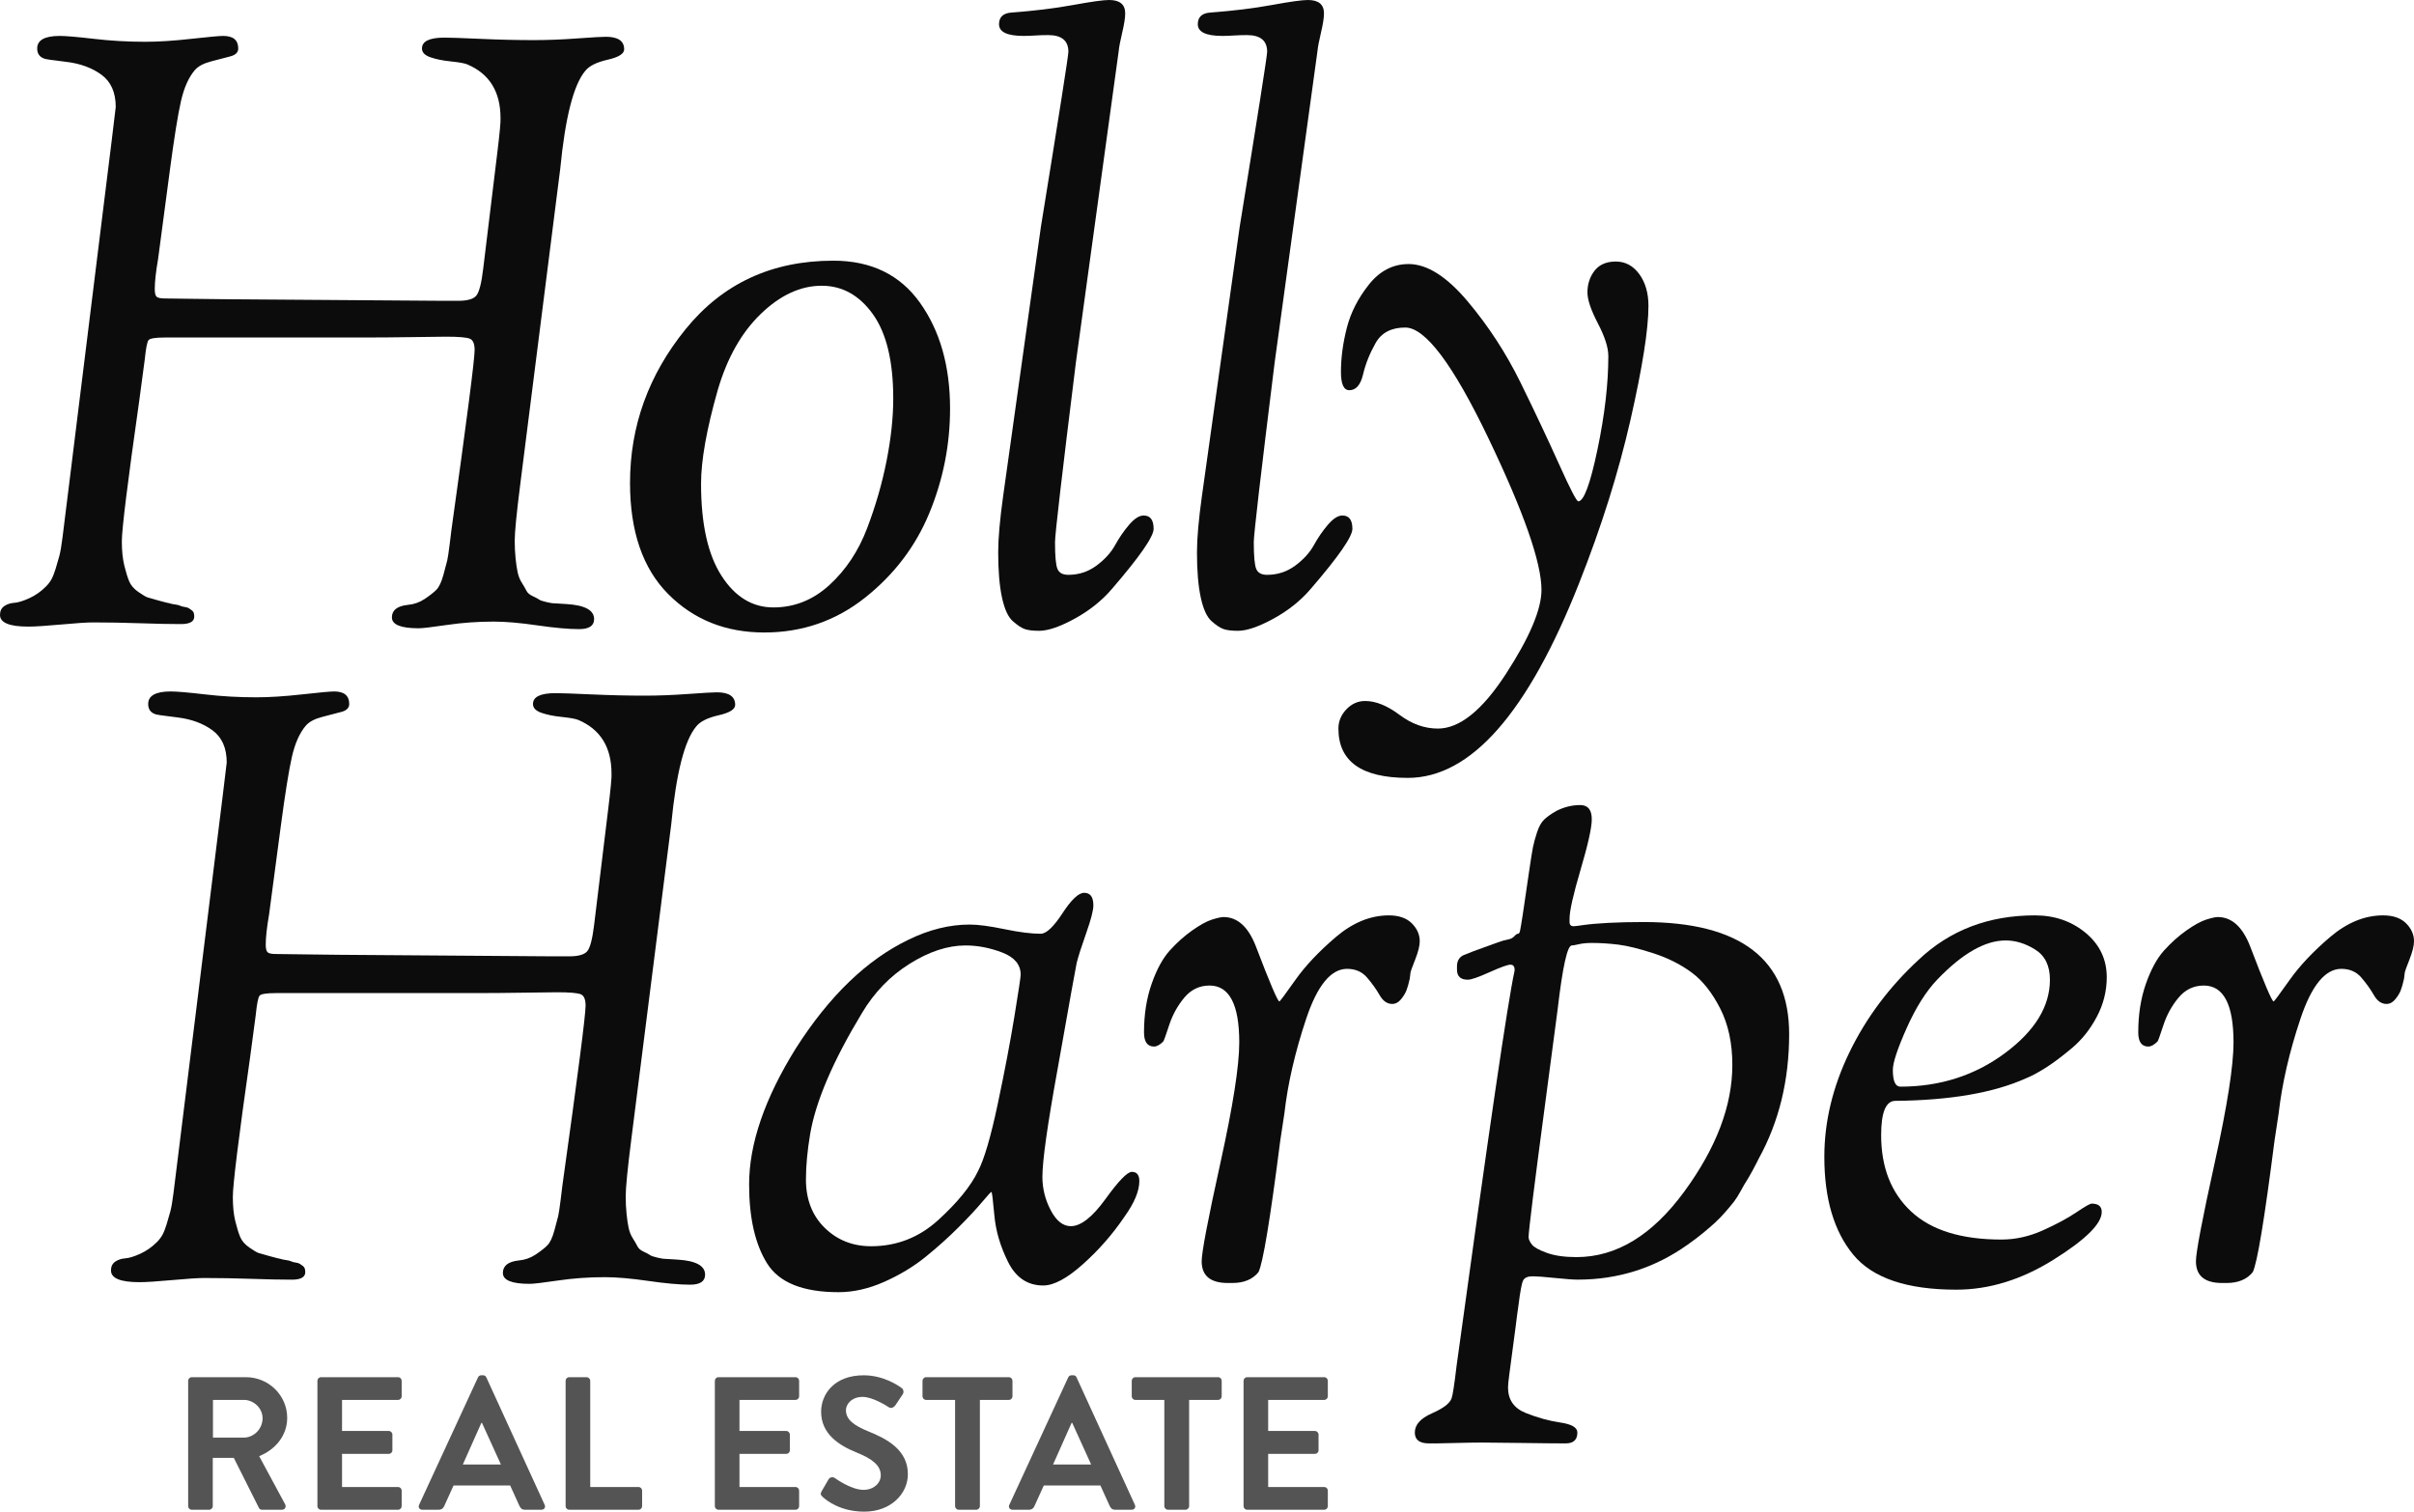
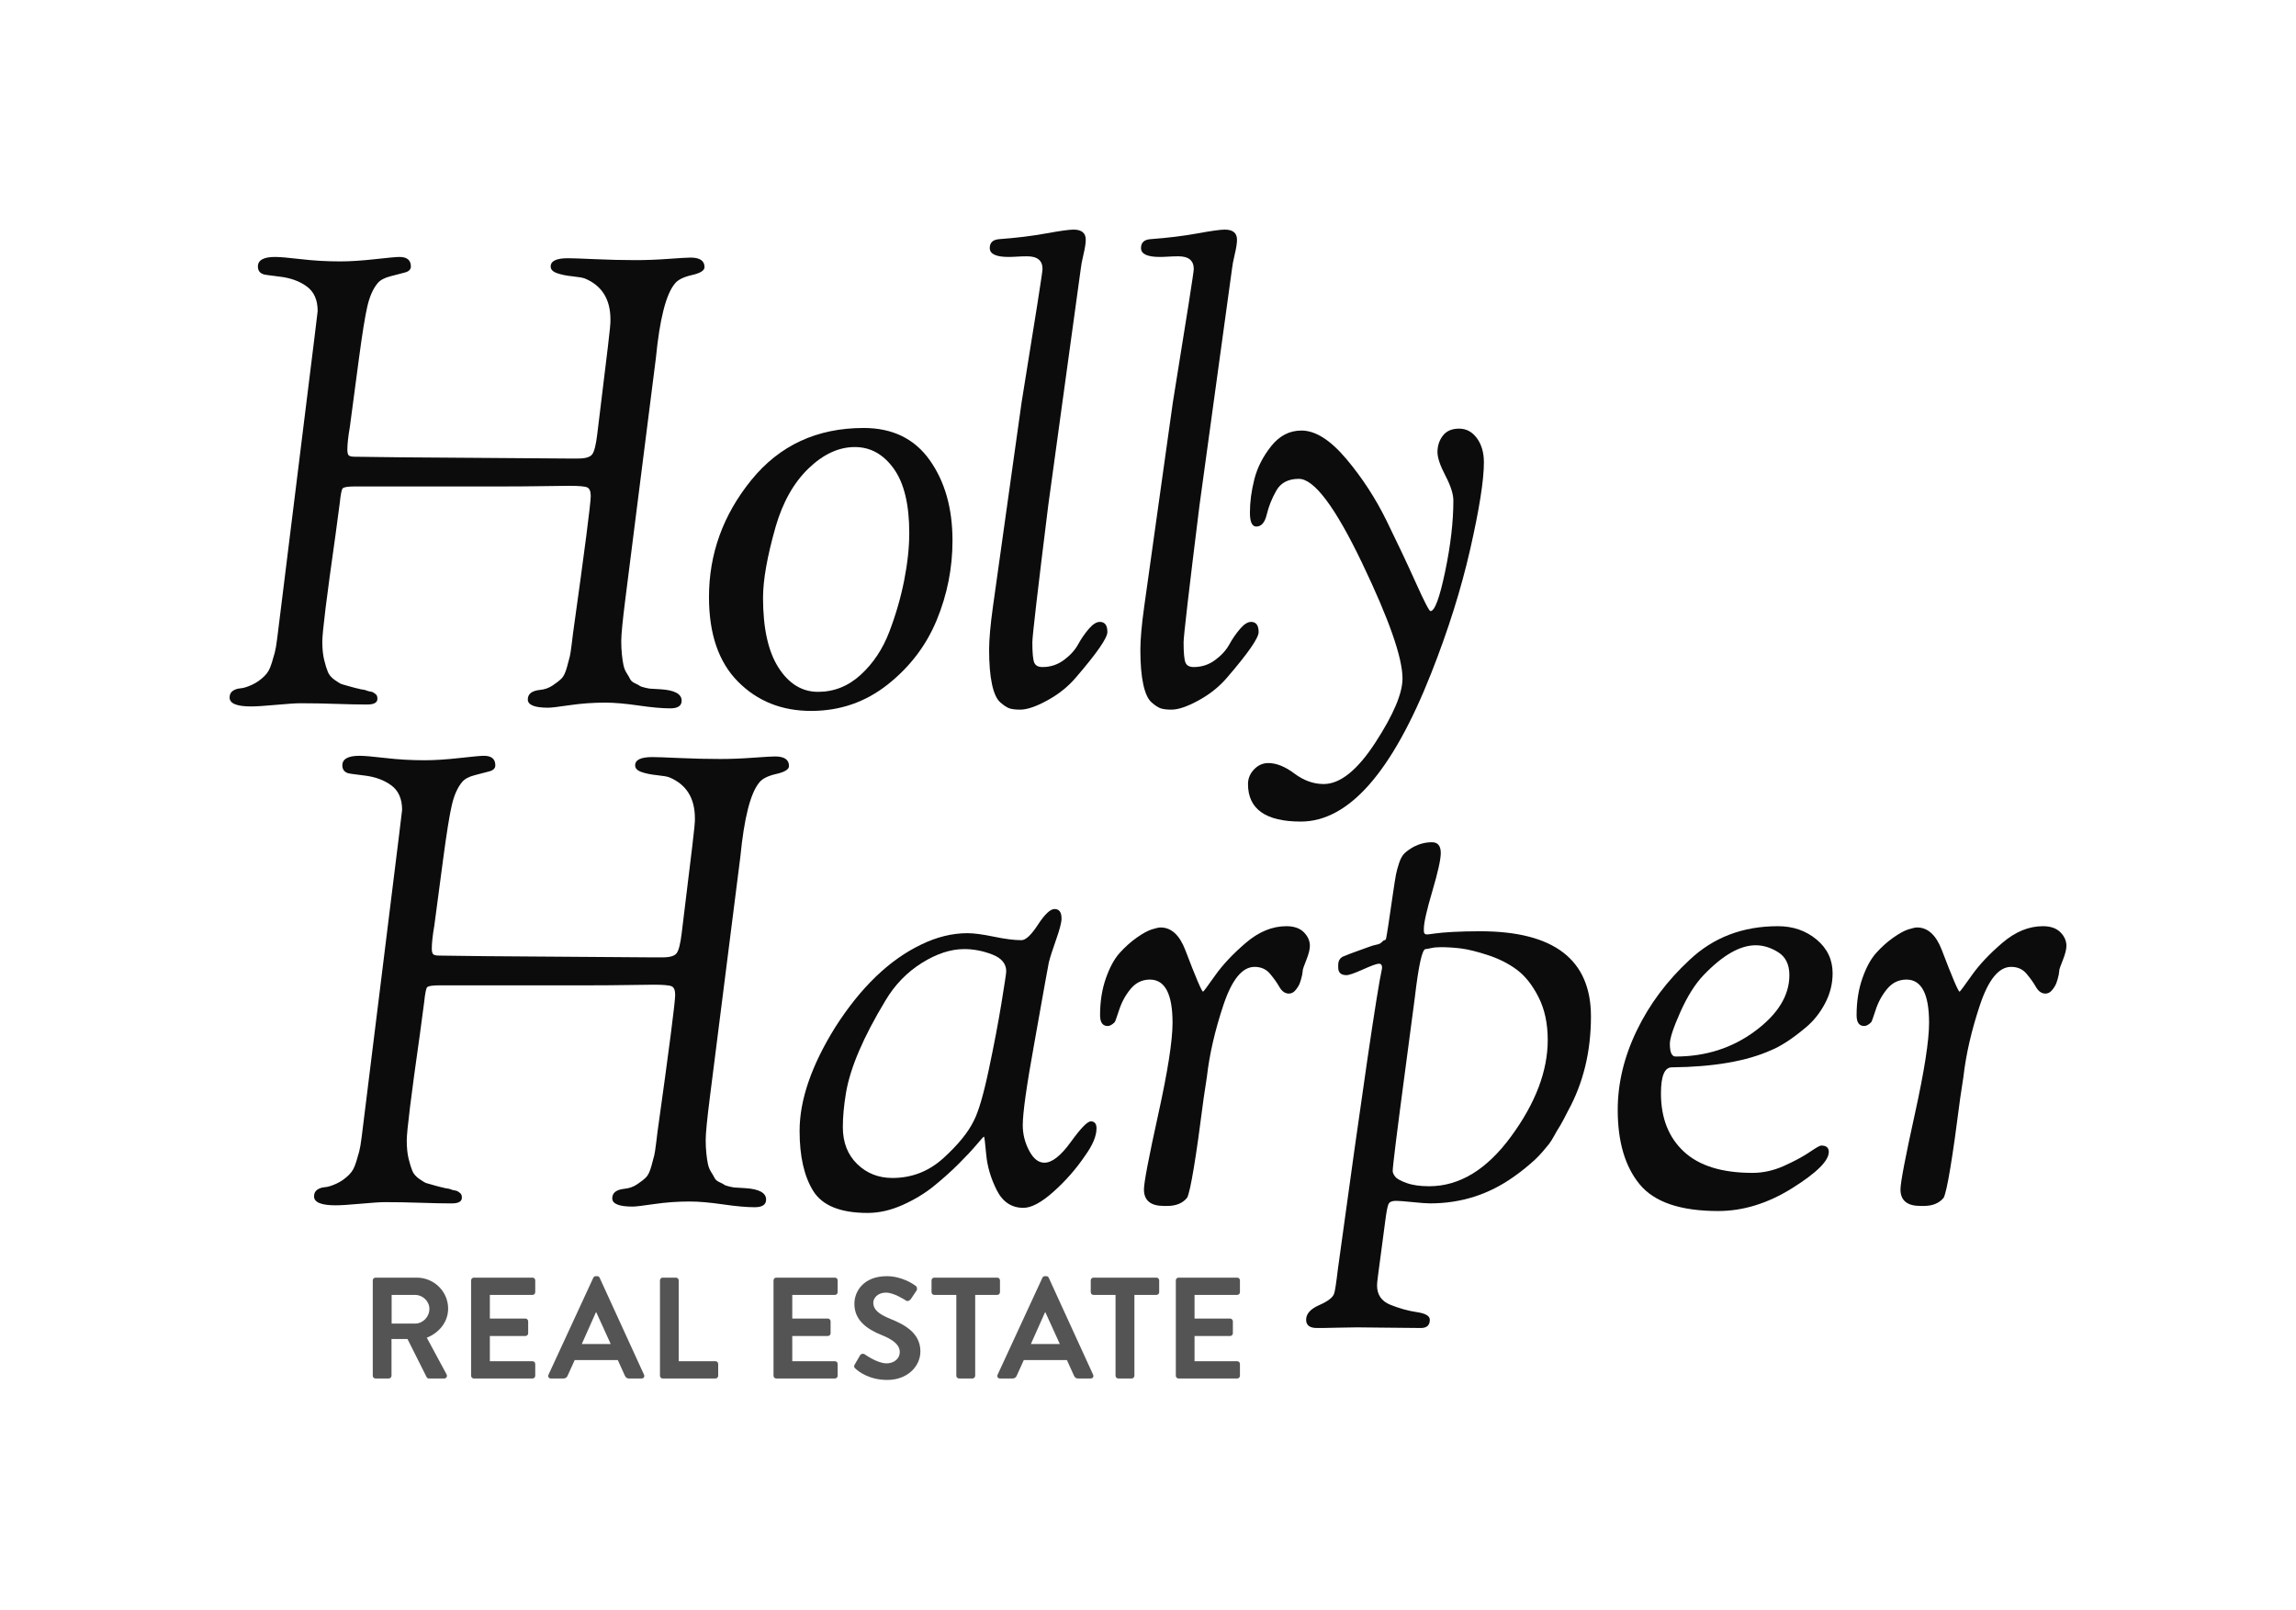
- <svg xmlns="http://www.w3.org/2000/svg" class="logo-condensed" version="1.1" x="0px" y="0px" width="256px" height="160.32px" viewBox="0 0 256 160.32" enable-background="new 0 0 256 160.32" xml:space="preserve">
+ <svg xmlns="http://www.w3.org/2000/svg" class="logo-condensed" version="1.1" x="0px" y="0px" width="320px" height="224.32px" viewBox="-32 -32 320 224.32" xml:space="preserve">
  <g class="name" opacity="0.95">
    <g class="name-first-line">
      <path d="M0,65.219c0-0.413,0.147-0.723,0.443-0.931c0.295-0.206,0.649-0.324,1.063-0.354c0.413-0.029,0.944-0.191,1.595-0.487             c0.649-0.295,1.241-0.709,1.772-1.241c0.235-0.235,0.428-0.487,0.576-0.753c0.147-0.266,0.295-0.634,0.443-1.107             c0.147-0.473,0.28-0.931,0.399-1.374c0.118-0.443,0.231-1.103,0.34-1.984c0.108-0.879,0.211-1.7,0.305-2.462             c0.094-0.761,0.226-1.816,0.394-3.165c0.166-1.349,0.323-2.609,0.468-3.782c0.144-1.173,0.338-2.741,0.582-4.705             s0.475-3.826,0.693-5.585c0.405-3.281,0.891-7.209,1.458-11.781c0.567-4.572,1-8.061,1.297-10.464             c0.297-2.404,0.446-3.636,0.446-3.696c0-1.537-0.503-2.676-1.506-3.416c-1.005-0.739-2.26-1.198-3.766-1.375             C5.495,6.38,4.711,6.262,4.654,6.203C4.18,6.025,3.944,5.671,3.944,5.139c0-0.886,0.798-1.329,2.393-1.329             c0.649,0,1.859,0.104,3.628,0.31c1.77,0.208,3.582,0.311,5.438,0.311c1.39,0,3.013-0.103,4.865-0.311             c1.853-0.206,2.987-0.31,3.401-0.31c1.063,0,1.595,0.443,1.595,1.329c0,0.414-0.281,0.695-0.842,0.842             c-0.562,0.148-1.241,0.325-2.038,0.532c-0.797,0.208-1.374,0.516-1.728,0.929c-0.651,0.767-1.138,1.859-1.462,3.274             c-0.326,1.415-0.721,3.885-1.189,7.408c-0.468,3.524-0.881,6.636-1.239,9.336c-0.237,1.371-0.354,2.44-0.354,3.207             c0,0.438,0.074,0.713,0.222,0.822c0.146,0.111,0.427,0.165,0.837,0.165c0.707,0,1.793,0.014,3.262,0.042s4.496,0.054,9.082,0.082             c4.584,0.028,10.255,0.069,17.015,0.124h1.764c0.999,0,1.645-0.191,1.938-0.575c0.293-0.382,0.529-1.312,0.706-2.791             c0.057-0.471,0.252-2.071,0.584-4.802c0.332-2.73,0.631-5.198,0.9-7.399c0.269-2.201,0.388-3.471,0.357-3.812             c0-2.808-1.183-4.709-3.545-5.703c-0.296-0.116-0.872-0.219-1.728-0.307c-0.857-0.087-1.581-0.234-2.171-0.442             c-0.591-0.206-0.886-0.517-0.886-0.931c0-0.767,0.797-1.151,2.392-1.151c0.59,0,1.861,0.044,3.811,0.132             c1.949,0.089,3.839,0.133,5.671,0.133c1.417,0,2.938-0.058,4.563-0.177c1.624-0.118,2.643-0.177,3.057-0.177             c1.298,0,1.949,0.443,1.949,1.329c0,0.474-0.587,0.842-1.761,1.107C63.258,6.602,62.465,7,62.054,7.532             c-1.233,1.479-2.114,4.936-2.642,10.373c-0.831,6.554-1.648,12.993-2.448,19.313c-0.8,6.321-1.397,11.031-1.79,14.132             c-0.394,3.102-0.589,5.095-0.589,5.981c0,0.651,0.029,1.271,0.089,1.861c0.058,0.591,0.133,1.094,0.222,1.507             c0.089,0.414,0.235,0.783,0.443,1.107c0.207,0.325,0.368,0.606,0.487,0.842c0.118,0.237,0.339,0.429,0.665,0.576             c0.324,0.148,0.546,0.266,0.665,0.354c0.117,0.088,0.368,0.177,0.753,0.266c0.384,0.088,0.621,0.133,0.709,0.133             s0.339,0.015,0.753,0.044c0.413,0.03,0.649,0.044,0.709,0.044c1.95,0.119,2.924,0.65,2.924,1.595c0,0.709-0.532,1.063-1.595,1.063             c-1.123,0-2.601-0.133-4.431-0.399c-1.832-0.266-3.368-0.399-4.608-0.399c-1.714,0-3.367,0.119-4.962,0.354             s-2.6,0.354-3.013,0.354c-1.891,0-2.835-0.385-2.835-1.152s0.562-1.21,1.688-1.329c0.651-0.058,1.243-0.266,1.776-0.62             c0.533-0.354,0.948-0.679,1.245-0.975c0.296-0.295,0.547-0.827,0.755-1.594s0.34-1.27,0.4-1.506             c0.06-0.235,0.148-0.827,0.267-1.772l0.172-1.41c1.646-11.76,2.47-18.145,2.47-19.15c0-0.649-0.164-1.048-0.49-1.196             c-0.327-0.147-1.171-0.222-2.537-0.222c-0.356,0-1.513,0.016-3.471,0.044c-1.958,0.03-3.768,0.044-5.429,0.044H17.489             c-1.009,0-1.588,0.093-1.736,0.278c-0.148,0.186-0.281,0.864-0.4,2.037l-0.6,4.492c-1.221,8.573-1.832,13.509-1.832,14.809             c0,1.005,0.087,1.864,0.262,2.573c0.174,0.709,0.349,1.271,0.523,1.685c0.174,0.414,0.496,0.784,0.963,1.109             c0.468,0.326,0.792,0.518,0.969,0.576c0.177,0.06,0.59,0.177,1.241,0.354c0.649,0.178,1.004,0.266,1.063,0.266             c0.178,0.06,0.384,0.104,0.621,0.133c0.235,0.03,0.413,0.075,0.532,0.133c0.118,0.059,0.279,0.104,0.487,0.132             c0.207,0.031,0.354,0.075,0.443,0.133c0.089,0.06,0.191,0.133,0.311,0.221c0.118,0.089,0.191,0.193,0.221,0.311             c0.029,0.119,0.044,0.237,0.044,0.354c0,0.531-0.474,0.797-1.418,0.797c-1.182,0-2.622-0.029-4.323-0.088             c-1.7-0.059-3.363-0.089-4.991-0.089c-0.64,0-1.766,0.075-3.377,0.222c-1.611,0.146-2.771,0.222-3.479,0.222             C1.004,66.459,0,66.046,0,65.219z" />
      <path d="M66.813,51.218c0-6.025,1.963-11.46,5.893-16.305c3.928-4.843,9.15-7.266,15.668-7.266c4.012,0,7.079,1.492,9.199,4.475             c2.119,2.984,3.179,6.721,3.179,11.209c0,3.841-0.732,7.532-2.194,11.077c-1.462,3.544-3.743,6.543-6.84,8.994             c-3.098,2.452-6.653,3.678-10.667,3.678c-4.096,0-7.492-1.358-10.19-4.076C68.162,60.287,66.813,56.357,66.813,51.218z             M74.345,51.306c0,4.254,0.72,7.503,2.162,9.748c1.44,2.246,3.279,3.368,5.513,3.368c2.235,0,4.22-0.798,5.957-2.393             c1.735-1.595,3.059-3.589,3.97-5.981c0.911-2.393,1.603-4.785,2.074-7.178s0.706-4.593,0.706-6.602             c0-3.957-0.721-6.941-2.161-8.95c-1.441-2.008-3.25-3.013-5.426-3.013c-2.236,0-4.383,0.99-6.441,2.969             c-2.059,1.98-3.589,4.683-4.588,8.108C74.933,45.518,74.345,48.825,74.345,51.306z" />
      <path d="M105.856,58.573c0-1.476,0.179-3.489,0.536-6.04c0.357-2.549,0.699-4.981,1.023-7.297             c0.324-2.314,0.495-3.532,0.511-3.649c0.23-1.64,0.629-4.482,1.196-8.528c0.568-4.044,0.987-7.034,1.259-8.968             c1.945-11.985,2.919-18.184,2.919-18.598c0-1.181-0.713-1.772-2.138-1.772c-0.481,0-0.946,0.015-1.395,0.044             c-0.45,0.03-0.854,0.044-1.214,0.044c-1.739,0-2.608-0.413-2.608-1.241c0-0.767,0.449-1.181,1.349-1.24             c2.398-0.177,4.566-0.443,6.503-0.797C115.733,0.177,117.006,0,117.615,0c1.14,0,1.71,0.473,1.71,1.417             c0,0.474-0.105,1.146-0.313,2.021c-0.208,0.874-0.335,1.543-0.38,2.009c-0.695,5.042-1.219,8.852-1.573,11.431             c-0.354,2.579-0.764,5.555-1.227,8.925c-0.462,3.371-1.041,7.578-1.733,12.618c-1.479,11.894-2.217,18.255-2.217,19.083             c0,1.48,0.087,2.427,0.263,2.841c0.176,0.414,0.556,0.62,1.142,0.62c1.113,0,2.109-0.324,2.988-0.975             c0.878-0.649,1.537-1.374,1.978-2.171c0.438-0.798,0.937-1.521,1.494-2.171c0.557-0.649,1.069-0.975,1.537-0.975             c0.703,0,1.055,0.474,1.055,1.417c0,0.828-1.477,2.955-4.431,6.38c-1.063,1.24-2.378,2.29-3.943,3.146             c-1.566,0.856-2.822,1.285-3.766,1.285c-0.651,0-1.152-0.06-1.506-0.177c-0.354-0.119-0.784-0.399-1.285-0.842             c-0.502-0.443-0.886-1.285-1.152-2.525C105.989,62.117,105.856,60.522,105.856,58.573z" />
      <path d="M126.936,58.573c0-1.476,0.179-3.489,0.536-6.04c0.357-2.549,0.699-4.981,1.023-7.297             c0.324-2.314,0.495-3.532,0.511-3.649c0.23-1.64,0.628-4.482,1.196-8.528c0.568-4.044,0.987-7.034,1.259-8.968             c1.945-11.985,2.918-18.184,2.918-18.598c0-1.181-0.713-1.772-2.138-1.772c-0.48,0-0.946,0.015-1.394,0.044             c-0.45,0.03-0.854,0.044-1.214,0.044c-1.739,0-2.608-0.413-2.608-1.241c0-0.767,0.449-1.181,1.349-1.24             c2.398-0.177,4.566-0.443,6.503-0.797S138.086,0,138.695,0c1.14,0,1.71,0.473,1.71,1.417c0,0.474-0.105,1.146-0.313,2.021             c-0.208,0.874-0.335,1.543-0.381,2.009c-0.695,5.042-1.218,8.852-1.573,11.431c-0.354,2.579-0.764,5.555-1.227,8.925             c-0.462,3.371-1.042,7.578-1.733,12.618c-1.479,11.894-2.217,18.255-2.217,19.083c0,1.48,0.087,2.427,0.263,2.841             c0.176,0.414,0.556,0.62,1.142,0.62c1.113,0,2.108-0.324,2.988-0.975c0.878-0.649,1.537-1.374,1.978-2.171             c0.438-0.798,0.937-1.521,1.494-2.171c0.557-0.649,1.069-0.975,1.537-0.975c0.704,0,1.056,0.474,1.056,1.417             c0,0.828-1.478,2.955-4.431,6.38c-1.063,1.24-2.378,2.29-3.943,3.146c-1.566,0.856-2.822,1.285-3.766,1.285             c-0.651,0-1.152-0.06-1.506-0.177c-0.354-0.119-0.784-0.399-1.285-0.842c-0.502-0.443-0.886-1.285-1.152-2.525             C127.068,62.117,126.936,60.522,126.936,58.573z" />
      <path d="M141.937,77.27c0-0.769,0.28-1.448,0.842-2.038c0.562-0.591,1.226-0.886,1.994-0.886c1.121,0,2.333,0.487,3.633,1.462             c1.299,0.975,2.658,1.462,4.076,1.462c2.305,0,4.711-1.936,7.222-5.804c2.511-3.87,3.767-6.837,3.767-8.905             c0-2.894-1.876-8.255-5.627-16.083c-3.752-7.827-6.69-11.741-8.816-11.741c-1.478,0-2.526,0.547-3.146,1.64             c-0.62,1.094-1.063,2.201-1.329,3.323c-0.266,1.123-0.753,1.684-1.462,1.684c-0.592,0-0.886-0.649-0.886-1.949             c0-1.476,0.206-3.027,0.62-4.652c0.413-1.624,1.197-3.16,2.348-4.608c1.152-1.447,2.555-2.171,4.209-2.171             c1.95,0,4.032,1.315,6.248,3.943c2.215,2.629,4.089,5.509,5.626,8.64c1.536,3.132,2.894,6.012,4.076,8.64             c1.182,2.629,1.861,3.943,2.039,3.943c0.59,0,1.27-1.831,2.038-5.494c0.767-3.662,1.151-6.97,1.151-9.924             c0-0.886-0.369-2.039-1.107-3.456c-0.739-1.418-1.108-2.51-1.108-3.279c0-0.886,0.251-1.653,0.754-2.304             c0.501-0.649,1.254-0.975,2.26-0.975c1.004,0,1.83,0.443,2.481,1.33c0.649,0.886,0.975,2.009,0.975,3.367             c0,2.481-0.636,6.513-1.905,12.096c-1.271,5.583-3.088,11.357-5.45,17.323c-5.436,13.764-11.49,20.647-18.166,20.647             C144.388,82.498,141.937,80.755,141.937,77.27z" />
    </g>
    <g class="name-second-line">
      <path d="M11.77,134.742c0-0.413,0.147-0.723,0.443-0.93c0.295-0.207,0.649-0.324,1.063-0.355c0.413-0.029,0.944-0.191,1.595-0.487             c0.649-0.295,1.241-0.708,1.772-1.24c0.235-0.235,0.428-0.488,0.576-0.753c0.147-0.266,0.295-0.634,0.443-1.108             c0.147-0.472,0.279-0.93,0.398-1.373c0.118-0.443,0.231-1.104,0.341-1.984c0.108-0.879,0.21-1.7,0.305-2.461             c0.094-0.762,0.226-1.817,0.393-3.165c0.166-1.349,0.323-2.609,0.468-3.782c0.144-1.172,0.337-2.741,0.582-4.705             c0.243-1.963,0.475-3.826,0.693-5.585c0.404-3.281,0.89-7.209,1.458-11.782c0.568-4.572,1-8.061,1.297-10.464             c0.296-2.404,0.446-3.636,0.446-3.696c0-1.537-0.502-2.676-1.506-3.416c-1.005-0.739-2.26-1.197-3.766-1.375             c-1.506-0.177-2.29-0.295-2.348-0.354c-0.474-0.178-0.709-0.532-0.709-1.063c0-0.886,0.797-1.33,2.393-1.33             c0.649,0,1.859,0.104,3.629,0.311c1.77,0.208,3.582,0.31,5.437,0.31c1.39,0,3.013-0.103,4.866-0.31             c1.853-0.207,2.986-0.311,3.4-0.311c1.063,0,1.595,0.443,1.595,1.33c0,0.414-0.281,0.695-0.842,0.842             c-0.562,0.148-1.24,0.325-2.038,0.532c-0.798,0.208-1.374,0.516-1.729,0.929c-0.65,0.767-1.138,1.859-1.462,3.274             c-0.325,1.415-0.721,3.885-1.189,7.407c-0.468,3.524-0.88,6.636-1.239,9.336c-0.236,1.371-0.354,2.44-0.354,3.207             c0,0.439,0.074,0.713,0.222,0.823c0.147,0.111,0.427,0.165,0.838,0.165c0.706,0,1.793,0.014,3.262,0.042             c1.469,0.028,4.496,0.054,9.082,0.082c4.584,0.027,10.256,0.069,17.015,0.123h1.764c0.998,0,1.645-0.191,1.938-0.574             c0.293-0.383,0.529-1.312,0.707-2.792c0.057-0.471,0.251-2.071,0.584-4.801c0.332-2.73,0.631-5.197,0.9-7.399             c0.269-2.202,0.388-3.471,0.357-3.812c0-2.808-1.183-4.709-3.544-5.703c-0.296-0.117-0.873-0.219-1.728-0.308             c-0.857-0.087-1.581-0.234-2.171-0.442c-0.591-0.206-0.886-0.517-0.886-0.93c0-0.767,0.797-1.152,2.393-1.152             c0.59,0,1.861,0.044,3.81,0.133c1.95,0.089,3.839,0.133,5.671,0.133c1.418,0,2.938-0.058,4.563-0.177             c1.624-0.118,2.643-0.177,3.057-0.177c1.299,0,1.949,0.443,1.949,1.329c0,0.474-0.587,0.842-1.761,1.107             c-1.174,0.266-1.968,0.665-2.379,1.197c-1.233,1.479-2.114,4.936-2.642,10.374c-0.831,6.554-1.647,12.992-2.448,19.312             c-0.801,6.321-1.397,11.031-1.791,14.133s-0.588,5.095-0.588,5.981c0,0.65,0.029,1.271,0.088,1.861             c0.059,0.591,0.133,1.094,0.222,1.506c0.089,0.414,0.235,0.783,0.443,1.107c0.207,0.326,0.369,0.606,0.488,0.842             c0.118,0.237,0.339,0.429,0.665,0.576c0.324,0.148,0.545,0.266,0.665,0.355c0.118,0.088,0.368,0.177,0.753,0.266             c0.384,0.088,0.621,0.132,0.709,0.132c0.089,0,0.339,0.015,0.753,0.044c0.413,0.031,0.649,0.044,0.709,0.044             c1.949,0.119,2.924,0.651,2.924,1.595c0,0.709-0.531,1.064-1.595,1.064c-1.123,0-2.601-0.133-4.431-0.399             c-1.832-0.265-3.367-0.398-4.608-0.398c-1.714,0-3.367,0.119-4.962,0.354s-2.6,0.354-3.013,0.354             c-1.892,0-2.835-0.385-2.835-1.152c0-0.767,0.562-1.209,1.688-1.329c0.651-0.058,1.243-0.266,1.776-0.62s0.948-0.678,1.245-0.975             c0.296-0.295,0.547-0.826,0.754-1.593s0.34-1.27,0.4-1.506c0.059-0.235,0.148-0.827,0.267-1.772l0.171-1.409             c1.646-11.761,2.47-18.145,2.47-19.15c0-0.649-0.164-1.048-0.49-1.196c-0.327-0.147-1.171-0.222-2.536-0.222             c-0.356,0-1.514,0.015-3.472,0.044c-1.958,0.031-3.767,0.044-5.429,0.044H29.258c-1.009,0-1.588,0.093-1.736,0.279             c-0.148,0.185-0.281,0.863-0.4,2.036l-0.599,4.492c-1.222,8.573-1.832,13.509-1.832,14.81c0,1.005,0.087,1.863,0.262,2.572             c0.175,0.709,0.349,1.271,0.523,1.685c0.174,0.414,0.496,0.784,0.964,1.109c0.468,0.325,0.792,0.518,0.969,0.576             c0.177,0.06,0.59,0.177,1.241,0.354c0.649,0.177,1.004,0.266,1.063,0.266c0.177,0.06,0.383,0.104,0.62,0.133             c0.236,0.031,0.413,0.075,0.532,0.133c0.118,0.06,0.28,0.104,0.487,0.133c0.207,0.03,0.354,0.075,0.443,0.133             c0.089,0.059,0.191,0.133,0.311,0.221c0.118,0.088,0.191,0.192,0.222,0.31c0.029,0.119,0.044,0.237,0.044,0.354             c0,0.532-0.473,0.797-1.417,0.797c-1.183,0-2.623-0.029-4.323-0.089c-1.7-0.058-3.363-0.088-4.992-0.088             c-0.639,0-1.765,0.074-3.377,0.221c-1.611,0.146-2.771,0.222-3.479,0.222C12.773,135.983,11.77,135.57,11.77,134.742z" />
      <path d="M79.442,125.615c0-4.312,1.654-9.127,4.963-14.444c3.544-5.552,7.532-9.393,11.962-11.52             c2.185-1.063,4.342-1.595,6.469-1.595c0.886,0,2.111,0.163,3.677,0.487c1.564,0.326,2.85,0.488,3.854,0.488             c0.59,0,1.358-0.723,2.304-2.171c0.944-1.447,1.713-2.171,2.304-2.171c0.649,0,0.975,0.443,0.975,1.329             c0,0.532-0.252,1.506-0.753,2.924c-0.502,1.418-0.842,2.481-1.019,3.19c-0.06,0.236-0.739,4.018-2.038,11.342             c-1.063,5.849-1.595,9.629-1.595,11.342c0,1.241,0.294,2.423,0.886,3.544c0.59,1.124,1.299,1.684,2.127,1.684             c1.063,0,2.289-0.96,3.677-2.88c1.387-1.919,2.318-2.88,2.792-2.88c0.531,0,0.797,0.326,0.797,0.975             c0,1.063-0.532,2.334-1.595,3.81c-1.24,1.832-2.702,3.5-4.386,5.007c-1.684,1.507-3.087,2.259-4.209,2.259             c-1.654,0-2.895-0.827-3.722-2.481c-0.828-1.653-1.315-3.308-1.462-4.962c-0.148-1.653-0.252-2.481-0.311-2.481             c-0.06,0-0.398,0.37-1.019,1.108c-0.621,0.739-1.449,1.625-2.481,2.658c-1.035,1.034-2.186,2.069-3.456,3.102             c-1.271,1.034-2.733,1.92-4.386,2.658c-1.654,0.738-3.279,1.108-4.874,1.108c-3.781,0-6.307-1.019-7.577-3.057             C80.077,131.951,79.442,129.16,79.442,125.615z M85.468,125.083c0,2.126,0.665,3.841,1.994,5.14c1.33,1.3,2.969,1.949,4.918,1.949             c2.716,0,5.095-0.931,7.133-2.791c2.039-1.861,3.441-3.589,4.209-5.184c0.649-1.24,1.343-3.603,2.082-7.089             c0.738-3.485,1.329-6.586,1.772-9.304c0.443-2.717,0.665-4.194,0.665-4.431c0-1.063-0.651-1.846-1.95-2.348             c-1.3-0.501-2.6-0.753-3.899-0.753c-1.891,0-3.87,0.651-5.937,1.949c-2.069,1.3-3.752,3.043-5.051,5.229             c-3.072,5.082-4.904,9.364-5.494,12.849C85.615,122.071,85.468,123.666,85.468,125.083z" />
      <path d="M121.32,109.487c0-1.89,0.269-3.602,0.807-5.139c0.538-1.536,1.181-2.716,1.929-3.544c0.748-0.827,1.54-1.536,2.377-2.127             c0.836-0.589,1.54-0.974,2.107-1.152c0.567-0.177,0.972-0.266,1.211-0.266c1.483,0,2.626,1.034,3.43,3.102             c1.484,3.898,2.316,5.848,2.493,5.848c0.058,0,0.621-0.753,1.684-2.26c1.063-1.506,2.495-3.026,4.297-4.563             c1.801-1.536,3.677-2.304,5.627-2.304c1.063,0,1.875,0.282,2.437,0.842c0.561,0.562,0.842,1.196,0.842,1.905             c0,0.474-0.163,1.123-0.487,1.949c-0.326,0.828-0.487,1.271-0.487,1.329l-0.089,0.709c-0.119,0.532-0.236,0.946-0.354,1.24             c-0.118,0.297-0.31,0.607-0.575,0.931c-0.267,0.326-0.576,0.488-0.932,0.488c-0.531,0-0.974-0.311-1.329-0.931             c-0.354-0.62-0.797-1.24-1.329-1.861c-0.531-0.621-1.24-0.93-2.126-0.93c-1.714,0-3.161,1.772-4.342,5.316             c-1.182,3.545-1.95,6.883-2.304,10.014l-0.443,2.924c-1.063,8.33-1.832,12.968-2.304,13.912c-0.619,0.769-1.546,1.152-2.781,1.152             h-0.462c-1.855,0-2.782-0.767-2.782-2.304c0-0.944,0.663-4.431,1.992-10.457c1.33-6.025,1.994-10.279,1.994-12.76             c0-4.017-1.051-6.026-3.151-6.026c-1.072,0-1.965,0.429-2.679,1.285c-0.714,0.857-1.25,1.832-1.607,2.924             c-0.357,1.094-0.566,1.67-0.625,1.728c-0.354,0.354-0.68,0.532-0.975,0.532C121.675,110.994,121.32,110.493,121.32,109.487z" />
      <path d="M150.039,151.933c0-0.828,0.604-1.506,1.816-2.038c1.21-0.532,1.904-1.063,2.082-1.596             c0.118-0.296,0.295-1.447,0.532-3.455c3.395-24.739,5.438-38.67,6.13-41.792l0.025-0.177c0-0.377-0.148-0.565-0.442-0.565             c-0.297,0-1.035,0.266-2.216,0.797c-1.183,0.532-1.95,0.798-2.304,0.798c-0.769,0-1.151-0.355-1.151-1.064v-0.354             c0-0.532,0.205-0.915,0.619-1.152c0.71-0.295,1.403-0.561,2.083-0.797c0.678-0.235,1.21-0.428,1.595-0.577             c0.384-0.146,0.738-0.25,1.063-0.31c0.324-0.058,0.565-0.177,0.72-0.355c0.155-0.177,0.288-0.265,0.399-0.265             c0.11,0,0.189-0.147,0.233-0.443c0.045-0.295,0.078-0.487,0.1-0.576c0.022-0.088,0.069-0.381,0.141-0.876             c0.073-0.496,0.137-0.917,0.189-1.27c0.135-0.933,0.3-2.056,0.494-3.372c0.192-1.313,0.332-2.193,0.419-2.636             c0.088-0.443,0.232-0.975,0.437-1.595c0.203-0.62,0.466-1.077,0.785-1.374c0.319-0.295,0.742-0.59,1.266-0.886             c0.813-0.413,1.657-0.62,2.529-0.62c0.814,0,1.222,0.502,1.222,1.506c0,0.886-0.394,2.66-1.179,5.318s-1.178,4.402-1.178,5.229             v0.354c0,0.297,0.146,0.443,0.437,0.443c0.116,0,0.479-0.044,1.091-0.133c0.61-0.089,1.467-0.162,2.571-0.222             c1.105-0.058,2.355-0.089,3.751-0.089c10.292,0,15.438,3.959,15.438,11.875c0,4.904-1.073,9.304-3.22,13.203             c-0.11,0.236-0.317,0.636-0.618,1.196c-0.304,0.562-0.523,0.946-0.661,1.152c-0.139,0.208-0.345,0.562-0.618,1.063             c-0.276,0.502-0.518,0.886-0.723,1.152c-0.206,0.266-0.502,0.621-0.884,1.063c-0.384,0.443-0.752,0.828-1.105,1.152             c-0.354,0.325-0.78,0.695-1.281,1.107c-0.501,0.414-1.047,0.829-1.637,1.241c-3.479,2.481-7.367,3.721-11.671,3.721             c-0.472,0-1.281-0.058-2.431-0.177c-1.149-0.118-1.931-0.177-2.344-0.177c-0.531,0-0.87,0.147-1.018,0.441             c-0.146,0.293-0.308,1.148-0.485,2.563c-0.134,0.936-0.235,1.697-0.302,2.283c-0.086,0.644-0.198,1.493-0.338,2.549             c-0.14,1.053-0.255,1.917-0.344,2.591c-0.089,0.672-0.133,1.128-0.133,1.364c0,1.296,0.62,2.196,1.861,2.698             c1.24,0.5,2.466,0.839,3.677,1.019c1.211,0.176,1.816,0.529,1.816,1.062c0,0.767-0.413,1.152-1.24,1.152             c-1.063,0-2.617-0.016-4.66-0.045c-2.043-0.03-3.452-0.044-4.228-0.044c-0.716,0-1.622,0.014-2.721,0.044             c-1.098,0.029-1.794,0.045-2.089,0.045h-0.798C150.54,153.085,150.039,152.7,150.039,151.933z M162.105,131.198             c0,0.237,0.118,0.503,0.354,0.798c0.235,0.296,0.77,0.591,1.601,0.886c0.83,0.296,1.872,0.443,3.123,0.443             c4.229,0,8.041-2.318,11.436-6.957c3.395-4.637,5.093-9.112,5.093-13.424c0-2.304-0.43-4.298-1.286-5.981             c-0.857-1.684-1.862-2.953-3.015-3.811c-1.153-0.855-2.498-1.536-4.034-2.038c-1.537-0.501-2.795-0.811-3.77-0.931             c-0.977-0.118-1.906-0.177-2.792-0.177c-0.533,0-0.991,0.044-1.376,0.133c-0.384,0.088-0.635,0.133-0.753,0.133             c-0.474,0-0.976,2.275-1.507,6.822l-1.302,9.84C162.695,125.793,162.105,130.548,162.105,131.198z" />
      <path d="M193.467,122.691c0-3.722,0.886-7.413,2.658-11.076c1.772-3.663,4.223-6.941,7.355-9.836             c3.308-3.13,7.413-4.697,12.316-4.697c2.103,0,3.897,0.621,5.388,1.861c1.488,1.24,2.233,2.807,2.233,4.696             c0,1.478-0.354,2.88-1.06,4.209c-0.706,1.329-1.589,2.437-2.648,3.323s-1.985,1.581-2.78,2.082             c-0.795,0.503-1.486,0.872-2.074,1.108c-3.413,1.537-8.031,2.334-13.856,2.393c-1.005,0-1.507,1.212-1.507,3.633             c0,3.427,1.063,6.13,3.19,8.108c2.127,1.98,5.316,2.968,9.569,2.968c1.477,0,2.938-0.324,4.388-0.974             c1.446-0.65,2.627-1.286,3.544-1.906c0.915-0.62,1.462-0.931,1.639-0.931c0.709,0,1.063,0.297,1.063,0.886             c0,1.241-1.698,2.924-5.095,5.051c-3.397,2.126-6.839,3.19-10.323,3.19c-5.259,0-8.906-1.24-10.944-3.722             C194.486,130.577,193.467,127.122,193.467,122.691z M200.732,113.475c0,1.183,0.267,1.772,0.798,1.772             c4.194,0,7.887-1.181,11.077-3.544c3.189-2.362,4.784-4.962,4.784-7.797c0-1.476-0.517-2.54-1.55-3.19             c-1.035-0.649-2.083-0.975-3.146-0.975c-2.186,0-4.607,1.389-7.266,4.165c-1.183,1.24-2.26,2.955-3.234,5.139             C201.221,111.231,200.732,112.708,200.732,113.475z" />
      <path d="M226.758,109.487c0-1.89,0.269-3.602,0.807-5.139c0.538-1.536,1.182-2.716,1.93-3.544             c0.747-0.827,1.539-1.536,2.376-2.127c0.837-0.589,1.541-0.974,2.108-1.152c0.567-0.177,0.972-0.266,1.212-0.266             c1.482,0,2.626,1.034,3.429,3.102c1.484,3.898,2.317,5.848,2.493,5.848c0.06,0,0.621-0.753,1.685-2.26             c1.062-1.506,2.495-3.026,4.297-4.563c1.802-1.536,3.678-2.304,5.627-2.304c1.064,0,1.875,0.282,2.438,0.842             c0.561,0.562,0.842,1.196,0.842,1.905c0,0.474-0.164,1.123-0.488,1.949c-0.325,0.828-0.486,1.271-0.486,1.329l-0.089,0.709             c-0.119,0.532-0.237,0.946-0.354,1.24c-0.119,0.297-0.311,0.607-0.576,0.931c-0.267,0.326-0.576,0.488-0.931,0.488             c-0.531,0-0.975-0.311-1.329-0.931s-0.798-1.24-1.329-1.861s-1.24-0.93-2.127-0.93c-1.713,0-3.16,1.772-4.342,5.316             c-1.183,3.545-1.949,6.883-2.304,10.014l-0.443,2.924c-1.062,8.33-1.831,12.968-2.304,13.912             c-0.618,0.769-1.546,1.152-2.781,1.152h-0.462c-1.855,0-2.782-0.767-2.782-2.304c0-0.944,0.663-4.431,1.992-10.457             c1.33-6.025,1.994-10.279,1.994-12.76c0-4.017-1.051-6.026-3.151-6.026c-1.071,0-1.965,0.429-2.68,1.285             c-0.715,0.857-1.25,1.832-1.607,2.924c-0.356,1.094-0.566,1.67-0.624,1.728c-0.354,0.354-0.68,0.532-0.976,0.532             C227.112,110.994,226.758,110.493,226.758,109.487z" />
    </g>
  </g>
  <g class="subtext" opacity="0.67">
    <path d="M19.954,146.442c0-0.2,0.161-0.381,0.381-0.381h5.744c2.41,0,4.378,1.928,4.378,4.317c0,1.848-1.225,3.354-2.972,4.057           l2.751,5.102c0.14,0.262,0,0.582-0.342,0.582h-2.108c-0.181,0-0.281-0.101-0.321-0.181l-2.671-5.321h-2.229v5.121           c0,0.2-0.181,0.381-0.382,0.381h-1.848c-0.221,0-0.381-0.181-0.381-0.381V146.442z M25.858,152.467           c1.064,0,1.988-0.924,1.988-2.049c0-1.064-0.924-1.948-1.988-1.948h-3.273v3.997H25.858z" />
    <path d="M33.662,146.442c0-0.2,0.161-0.381,0.381-0.381h8.174c0.221,0,0.381,0.181,0.381,0.381v1.647           c0,0.2-0.161,0.381-0.381,0.381h-5.945v3.294h4.96c0.201,0,0.381,0.181,0.381,0.382v1.667c0,0.221-0.18,0.382-0.381,0.382h-4.96           v3.515h5.945c0.221,0,0.381,0.18,0.381,0.381v1.647c0,0.2-0.161,0.381-0.381,0.381h-8.174c-0.221,0-0.381-0.181-0.381-0.381           V146.442z" />
    <path d="M44.444,159.597l6.246-13.517c0.061-0.12,0.161-0.221,0.342-0.221h0.201c0.201,0,0.281,0.101,0.341,0.221l6.186,13.517           c0.121,0.261-0.04,0.521-0.341,0.521H55.67c-0.301,0-0.442-0.12-0.583-0.401l-0.984-2.169h-6.005l-0.984,2.169           c-0.08,0.201-0.261,0.401-0.582,0.401h-1.748C44.484,160.119,44.323,159.858,44.444,159.597z M53.12,155.319l-2.009-4.418h-0.06           l-1.968,4.418H53.12z" />
    <path d="M59.982,146.442c0-0.2,0.161-0.381,0.381-0.381h1.848c0.201,0,0.382,0.181,0.382,0.381v11.268h5.121           c0.221,0,0.381,0.18,0.381,0.381v1.647c0,0.2-0.161,0.381-0.381,0.381h-7.351c-0.221,0-0.381-0.181-0.381-0.381V146.442z" />
    <path d="M75.809,146.442c0-0.2,0.161-0.381,0.382-0.381h8.174c0.221,0,0.381,0.181,0.381,0.381v1.647           c0,0.2-0.161,0.381-0.381,0.381h-5.945v3.294h4.96c0.201,0,0.382,0.181,0.382,0.382v1.667c0,0.221-0.181,0.382-0.382,0.382h-4.96           v3.515h5.945c0.221,0,0.381,0.18,0.381,0.381v1.647c0,0.2-0.161,0.381-0.381,0.381H76.19c-0.221,0-0.382-0.181-0.382-0.381           V146.442z" />
    <path d="M87.137,158.151l0.723-1.245c0.161-0.281,0.502-0.281,0.683-0.141c0.101,0.061,1.728,1.245,3.033,1.245           c1.044,0,1.828-0.683,1.828-1.547c0-1.023-0.864-1.727-2.551-2.409c-1.888-0.764-3.775-1.968-3.775-4.338           c0-1.787,1.326-3.856,4.519-3.856c2.049,0,3.615,1.045,4.017,1.346c0.201,0.12,0.261,0.462,0.121,0.663l-0.763,1.145           c-0.161,0.241-0.462,0.401-0.703,0.241c-0.161-0.101-1.687-1.105-2.792-1.105c-1.145,0-1.767,0.764-1.767,1.406           c0,0.944,0.743,1.587,2.37,2.249c1.948,0.784,4.198,1.948,4.198,4.539c0,2.069-1.788,3.977-4.619,3.977           c-2.531,0-4.017-1.186-4.418-1.566C87.057,158.573,86.956,158.472,87.137,158.151z" />
    <path d="M101.285,148.47h-3.073c-0.221,0-0.382-0.181-0.382-0.381v-1.647c0-0.2,0.161-0.381,0.382-0.381h8.776           c0.221,0,0.382,0.181,0.382,0.381v1.647c0,0.2-0.161,0.381-0.382,0.381h-3.073v11.268c0,0.2-0.181,0.381-0.381,0.381h-1.868           c-0.201,0-0.381-0.181-0.381-0.381V148.47z" />
    <path d="M107.037,159.597l6.246-13.517c0.06-0.12,0.161-0.221,0.341-0.221h0.201c0.201,0,0.281,0.101,0.341,0.221l6.186,13.517           c0.121,0.261-0.04,0.521-0.341,0.521h-1.748c-0.301,0-0.441-0.12-0.582-0.401l-0.984-2.169h-6.005l-0.984,2.169           c-0.08,0.201-0.261,0.401-0.583,0.401h-1.747C107.078,160.119,106.917,159.858,107.037,159.597z M115.713,155.319l-2.008-4.418           h-0.06l-1.969,4.418H115.713z" />
    <path d="M123.475,148.47h-3.073c-0.221,0-0.382-0.181-0.382-0.381v-1.647c0-0.2,0.161-0.381,0.382-0.381h8.776           c0.221,0,0.381,0.181,0.381,0.381v1.647c0,0.2-0.161,0.381-0.381,0.381h-3.073v11.268c0,0.2-0.181,0.381-0.381,0.381h-1.868           c-0.201,0-0.381-0.181-0.381-0.381V148.47z" />
    <path d="M131.877,146.442c0-0.2,0.161-0.381,0.381-0.381h8.174c0.221,0,0.382,0.181,0.382,0.381v1.647           c0,0.2-0.161,0.381-0.382,0.381h-5.945v3.294h4.961c0.201,0,0.381,0.181,0.381,0.382v1.667c0,0.221-0.18,0.382-0.381,0.382h-4.961           v3.515h5.945c0.221,0,0.382,0.18,0.382,0.381v1.647c0,0.2-0.161,0.381-0.382,0.381h-8.174c-0.221,0-0.381-0.181-0.381-0.381           V146.442z" />
  </g>
</svg>
